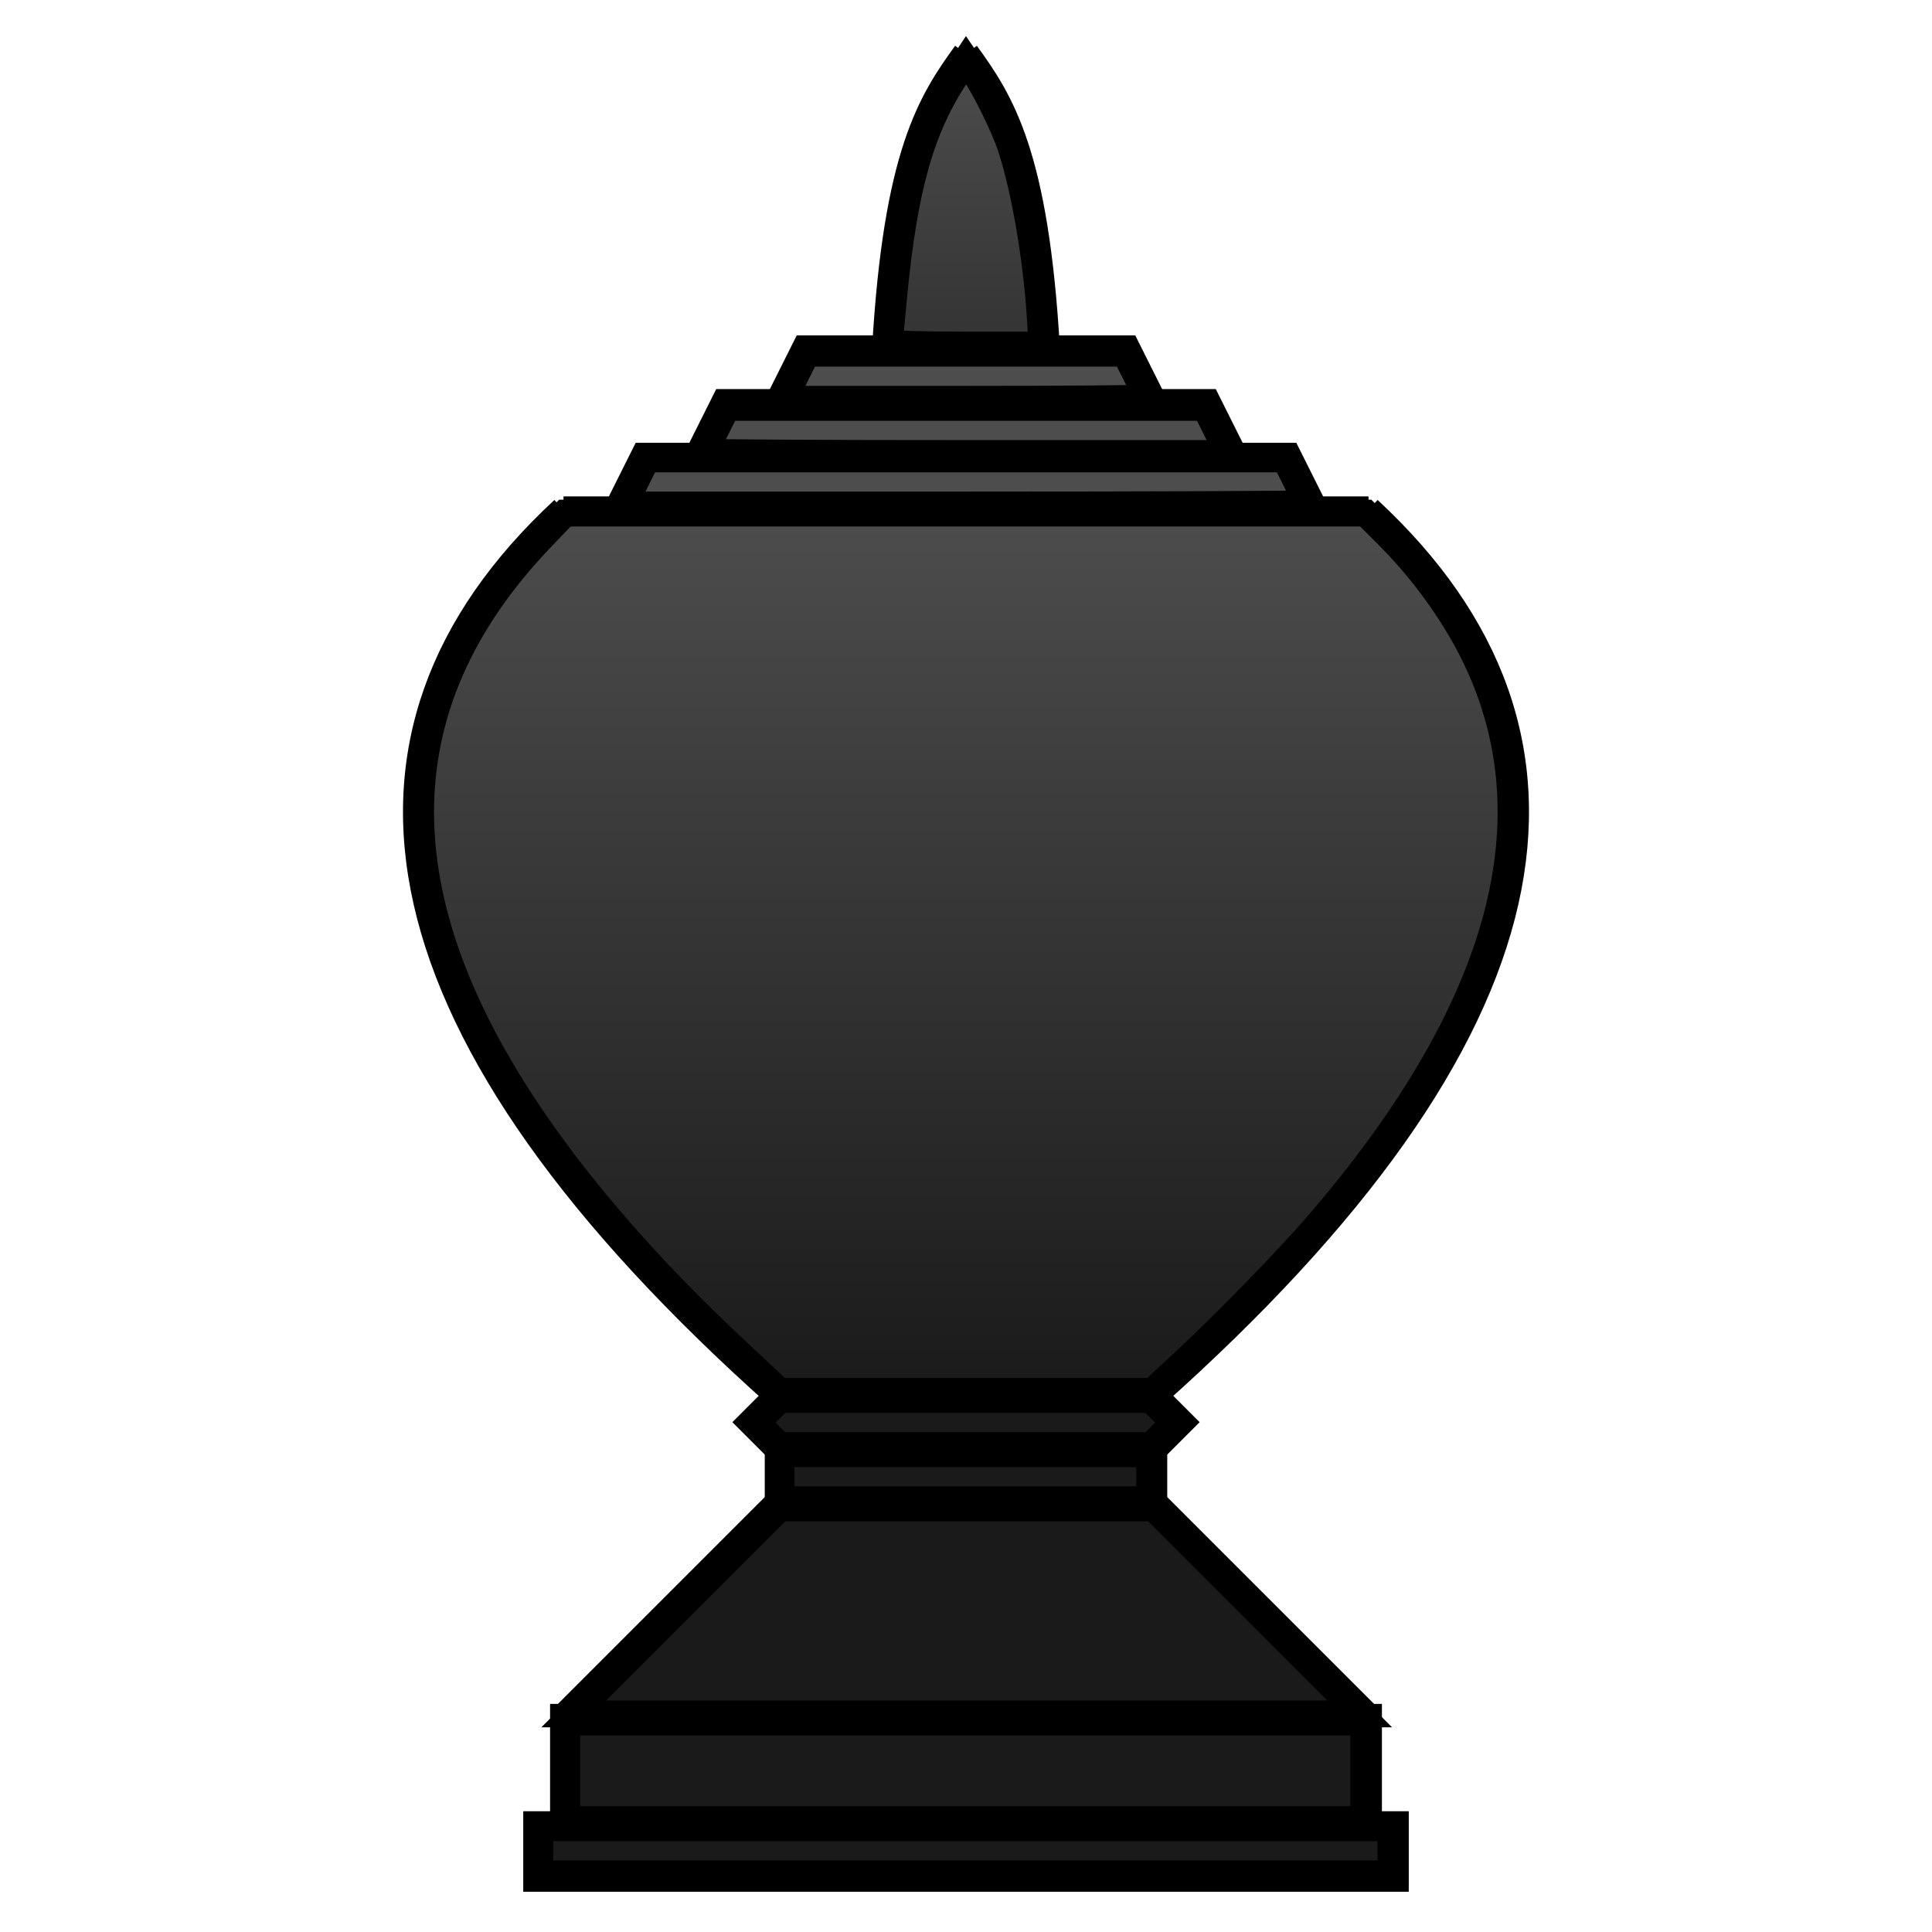
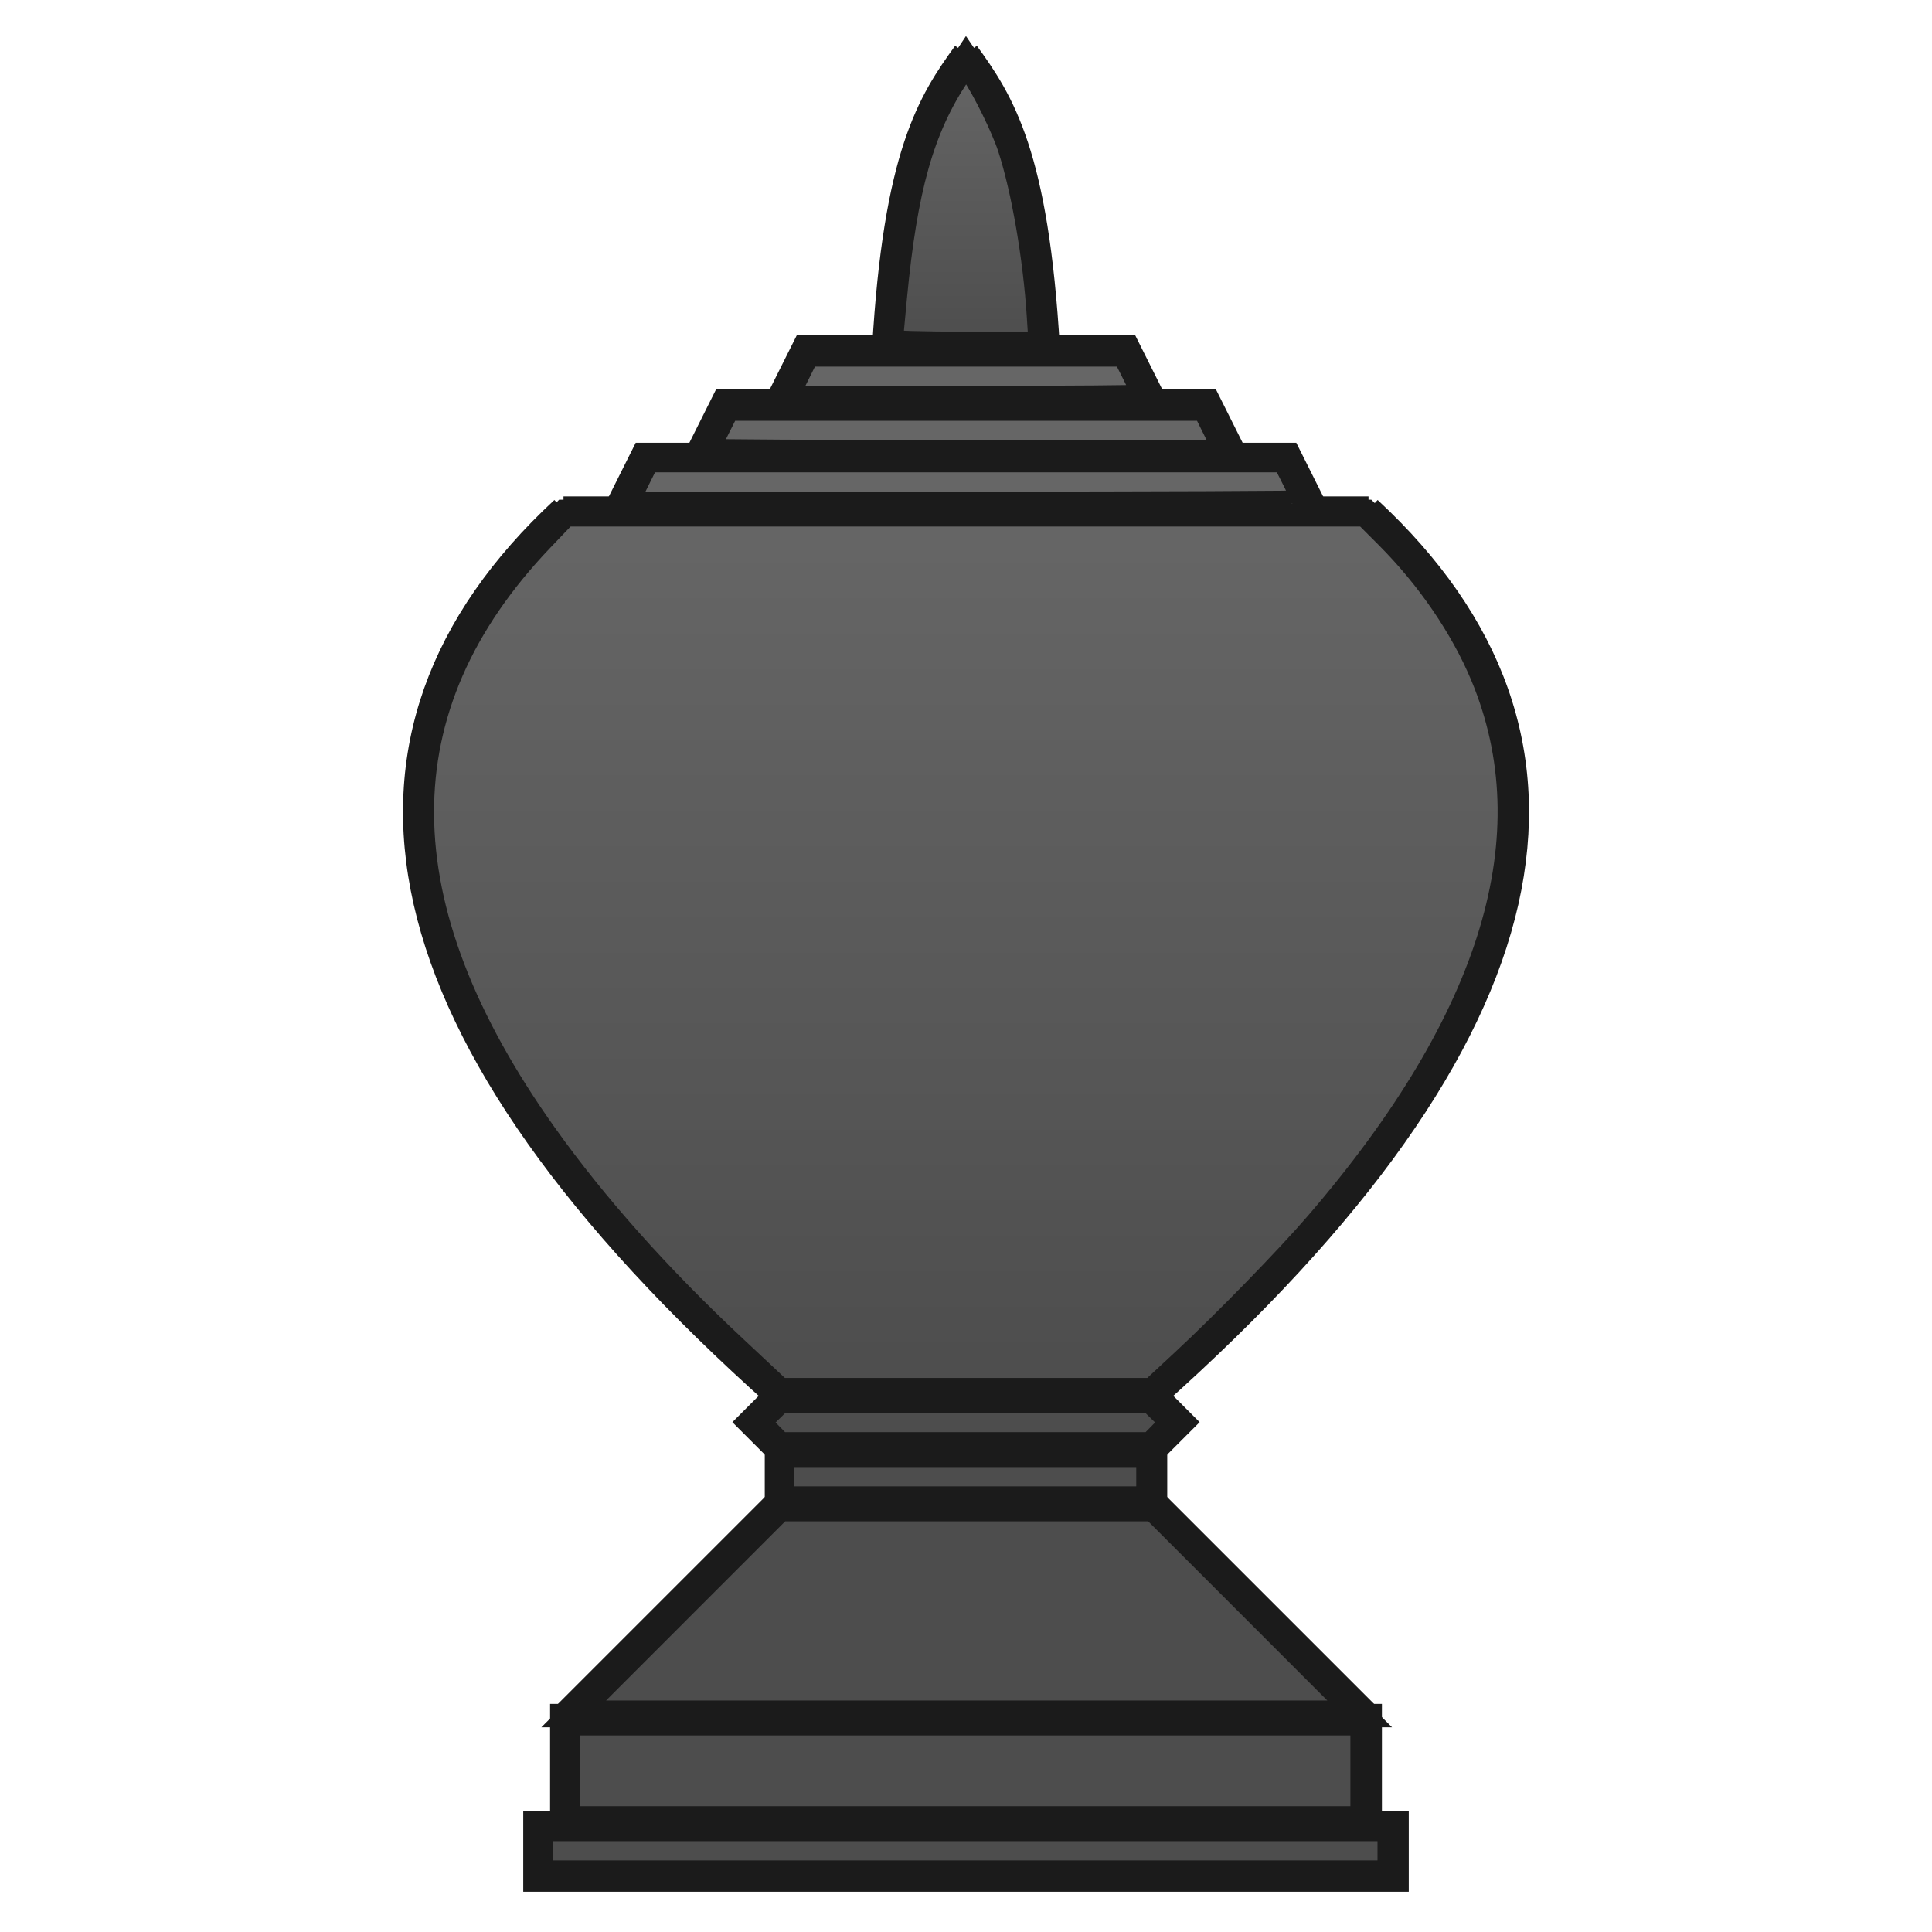
<svg xmlns="http://www.w3.org/2000/svg" xmlns:xlink="http://www.w3.org/1999/xlink" width="360" height="360" viewBox="0 0 95.25 95.25" version="1.1" id="svg8">
  <defs id="defs2">
-     <linearGradient id="linearGradient1884">
-       <stop style="stop-color:#4d4d4d;stop-opacity:1;" offset="0" id="stop1880" />
-       <stop style="stop-color:#333333;stop-opacity:1" offset="1" id="stop1882" />
+     <linearGradient id="linearGradient12669">
+       <stop id="stop12665" offset="0" style="stop-color:#666666;stop-opacity:1" />
+       <stop id="stop12667" offset="1" style="stop-color:#4d4d4d;stop-opacity:1" />
    </linearGradient>
-     <linearGradient id="linearGradient1866">
-       <stop style="stop-color:#4d4d4d;stop-opacity:1;" offset="0" id="stop1862" />
-       <stop style="stop-color:#1a1a1a;stop-opacity:1" offset="1" id="stop1864" />
-     </linearGradient>
-     <linearGradient xlink:href="#linearGradient1866" id="linearGradient1868" x1="180" y1="95" x2="180" y2="260" gradientUnits="userSpaceOnUse" />
-     <linearGradient xlink:href="#linearGradient1884" id="linearGradient1886" x1="180" y1="10" x2="180" y2="65" gradientUnits="userSpaceOnUse" />
+     <linearGradient xlink:href="#linearGradient12669" id="linearGradient1868" x1="180" y1="95" x2="180" y2="260" gradientUnits="userSpaceOnUse" />
+     <linearGradient xlink:href="#linearGradient12669" id="linearGradient1886" x1="180" y1="10" x2="180" y2="65" gradientUnits="userSpaceOnUse" />
  </defs>
  <g id="layer1" transform="translate(0,-201.75)">
-     <path style="fill:none;stroke:#000000;stroke-width:1.323;stroke-miterlimit:4;stroke-dasharray:none" d="m 47.625,270.542 h -9.26 l -1.323,1.323 1.323,1.323 h 9.26" id="path601" />
-     <path style="fill:none;stroke:#000000;stroke-width:1.323;stroke-miterlimit:4;stroke-dasharray:none" d="m 38.365,273.187 v 2.646 h 9.26" id="path603" />
-     <path style="fill:none;stroke:#000000;stroke-width:1.323;stroke-miterlimit:4;stroke-dasharray:none" d="M 47.625,294.354 H 26.458 l 0,-2.646 H 47.625" id="path1287" />
-     <path style="fill:none;stroke:#000000;stroke-width:1.323;stroke-miterlimit:4;stroke-dasharray:none" d="m 27.781,291.708 v -5.292 h 19.844" id="path1289" />
-     <path style="fill:none;stroke:#000000;stroke-width:1.323;stroke-miterlimit:4;stroke-dasharray:none" d="M 38.365,275.833 27.781,286.417" id="path1291" />
-     <path style="fill:none;stroke:#000000;stroke-width:1.323;stroke-miterlimit:4;stroke-dasharray:none" d="M 38.365,270.542 C 18.321,252.667 15.736,238.051 27.781,226.885" id="path1293" />
-     <path style="fill:none;stroke:#000000;stroke-width:1.323;stroke-miterlimit:4;stroke-dasharray:none" d="M 27.781,226.885 H 47.625" id="path1295" />
-     <path style="fill:none;stroke:#000000;stroke-width:1.323;stroke-miterlimit:4;stroke-dasharray:none" d="M 30.427,226.885 31.75,224.24 h 15.875" id="path1303" />
-     <path style="fill:none;stroke:#000000;stroke-width:1.323;stroke-miterlimit:4;stroke-dasharray:none" d="m 34.396,224.24 1.323,-2.646 h 11.906" id="path1305" />
-     <path style="fill:none;stroke:#000000;stroke-width:1.323;stroke-miterlimit:4;stroke-dasharray:none" d="m 38.365,221.594 1.323,-2.646 h 7.937" id="path1307" />
-     <path style="fill:none;stroke:#000000;stroke-width:1.323;stroke-miterlimit:4;stroke-dasharray:none" d="m 43.656,218.948 c 0.55,-9.574 2.242,-12.173 3.969,-14.552" id="path1309" />
-     <path style="fill:none;stroke:#000000;stroke-width:1.323;stroke-miterlimit:4;stroke-dasharray:none" d="m 47.625,270.542 h 9.26 l 1.323,1.323 -1.323,1.323 h -9.26" id="path601-2" />
-     <path style="fill:none;stroke:#000000;stroke-width:1.323;stroke-miterlimit:4;stroke-dasharray:none" d="m 56.885,273.187 v 2.646 h -9.26" id="path603-6" />
-     <path style="fill:none;stroke:#000000;stroke-width:1.323;stroke-miterlimit:4;stroke-dasharray:none" d="M 47.625,294.354 H 68.792 V 291.708 H 47.625" id="path1287-1" />
-     <path style="fill:none;stroke:#000000;stroke-width:1.323;stroke-miterlimit:4;stroke-dasharray:none" d="m 67.469,291.708 v -5.292 H 47.625" id="path1289-8" />
-     <path style="fill:none;stroke:#000000;stroke-width:1.323;stroke-miterlimit:4;stroke-dasharray:none" d="M 56.885,275.833 67.469,286.417" id="path1291-7" />
-     <path style="fill:none;stroke:#000000;stroke-width:1.323;stroke-miterlimit:4;stroke-dasharray:none" d="M 56.885,270.542 C 76.929,252.667 79.514,238.051 67.469,226.885" id="path1293-9" />
-     <path style="fill:none;stroke:#000000;stroke-width:1.323;stroke-miterlimit:4;stroke-dasharray:none" d="M 67.469,226.885 H 47.625" id="path1295-2" />
-     <path style="fill:none;stroke:#000000;stroke-width:1.323;stroke-miterlimit:4;stroke-dasharray:none" d="M 64.823,226.885 63.5,224.24 H 47.625" id="path1303-0" />
-     <path style="fill:none;stroke:#000000;stroke-width:1.323;stroke-miterlimit:4;stroke-dasharray:none" d="M 60.854,224.24 59.531,221.594 H 47.625" id="path1305-2" />
-     <path style="fill:none;stroke:#000000;stroke-width:1.323;stroke-miterlimit:4;stroke-dasharray:none" d="M 56.885,221.594 55.562,218.948 h -7.937" id="path1307-3" />
-     <path style="fill:none;stroke:#000000;stroke-width:1.323;stroke-miterlimit:4;stroke-dasharray:none" d="M 51.594,218.948 C 51.043,209.374 49.352,206.775 47.625,204.396" id="path1309-7" />
-     <path style="fill:url(#linearGradient1868);stroke:#000000;stroke-width:5;fill-opacity:1;stroke-miterlimit:4;stroke-dasharray:none" d="M 136.684,251.232 C 122.562,238.014 110.646,224.637 101.337,211.548 70.915,168.777 70.725,131.739 100.767,100.301 l 4.479,-4.687 h 74.623 74.623 l 4.162,4.167 c 7.659,7.668 14.014,16.958 17.8,26.02 12.451,29.8 2.113,64.098 -30.863,102.393 -5.552,6.448 -17.305,18.514 -24.91,25.573 l -5.915,5.492 h -34.753 -34.753 z" id="path1834" transform="matrix(0.2645833,0,0,0.2645833,0,201.75)" />
-     <path style="fill:#4d4d4d;stroke:#000000;stroke-width:5;stroke-miterlimit:4;stroke-dasharray:none" d="m 118.375,89.806 2.129,-4.293 h 59.481 59.481 l 2.026,4.029 c 1.114,2.216 2.026,4.148 2.026,4.293 0,0.145 -28.636,0.264 -63.636,0.264 h -63.636 z" id="path1836" transform="matrix(0.2645833,0,0,0.2645833,0,201.75)" />
-     <path style="fill:#4d4d4d;stroke:#000000;stroke-width:5;stroke-miterlimit:4;stroke-dasharray:none" d="m 131.39,84.239 c 0,-0.145 0.912,-2.077 2.026,-4.293 l 2.026,-4.029 h 44.581 44.581 l 2.129,4.293 2.129,4.293 h -48.736 c -26.805,0 -48.736,-0.119 -48.736,-0.264 z" id="path1838" transform="matrix(0.2645833,0,0,0.2645833,0,201.75)" />
-     <path style="fill:#4d4d4d;stroke:#000000;stroke-width:5;stroke-miterlimit:4;stroke-dasharray:none" d="m 148.174,70.108 2.129,-4.293 h 29.681 29.681 l 2.026,4.029 c 1.114,2.216 2.026,4.148 2.026,4.293 0,0.145 -15.226,0.264 -33.836,0.264 h -33.836 z" id="path1840" transform="matrix(0.2645833,0,0,0.2645833,0,201.75)" />
-     <path style="fill:url(#linearGradient1886);stroke:#000000;stroke-width:5;fill-opacity:1;stroke-miterlimit:4;stroke-dasharray:none" d="m 165.736,63.875 c 0,-0.233 0.345,-4.04 0.767,-8.46 1.951,-20.434 5.077,-31.499 11.732,-41.525 l 1.781,-2.684 1.475,2.177 c 2.21,3.262 5.681,10.336 6.891,14.046 2.543,7.796 4.74,20.498 5.44,31.441 l 0.347,5.43 h -14.217 c -7.819,0 -14.217,-0.191 -14.217,-0.424 z" id="path1842" transform="matrix(0.2645833,0,0,0.2645833,0,201.75)" />
-     <path style="fill:#1a1a1a;stroke:#000000;stroke-width:5;stroke-miterlimit:4;stroke-dasharray:none" d="m 143.111,267.194 -2.126,-2.167 2.167,-2.126 2.167,-2.126 h 34.559 34.559 l 2.167,2.126 2.167,2.126 -2.126,2.167 -2.126,2.167 h -34.64 -34.64 z" id="path1870" transform="matrix(0.2645833,0,0,0.2645833,0,201.75)" />
-     <path style="fill:#1a1a1a;stroke:#000000;stroke-width:5;stroke-miterlimit:4;stroke-dasharray:none" d="m 145.533,275.169 v -4.293 h 34.345 34.345 v 4.293 4.293 h -34.345 -34.345 z" id="path1872" transform="matrix(0.2645833,0,0,0.2645833,0,201.75)" />
-     <path style="fill:#1a1a1a;stroke:#000000;stroke-width:5;stroke-miterlimit:4;stroke-dasharray:none" d="m 126.087,300.17 19.188,-19.193 h 34.855 34.855 l 19.188,19.193 19.188,19.193 h -73.231 -73.231 z" id="path1874" transform="matrix(0.2645833,0,0,0.2645833,0,201.75)" />
-     <path style="fill:#1a1a1a;stroke:#000000;stroke-width:5;stroke-miterlimit:4;stroke-dasharray:none" d="m 105.632,329.97 v -9.091 h 74.246 74.246 v 9.091 9.091 h -74.246 -74.246 z" id="path1876" transform="matrix(0.2645833,0,0,0.2645833,0,201.75)" />
-     <path style="fill:#1a1a1a;stroke:#000000;stroke-width:5;stroke-miterlimit:4;stroke-dasharray:none" d="m 100.581,344.869 v -4.293 h 79.297 79.297 v 4.293 4.293 h -79.297 -79.297 z" id="path1878" transform="matrix(0.2645833,0,0,0.2645833,0,201.75)" />
+     <path style="fill:none;stroke:#1b1b1b;stroke-width:1.323;stroke-miterlimit:4;stroke-dasharray:none;stroke-opacity:1" d="m 47.625,270.542 h -9.26 l -1.323,1.323 1.323,1.323 h 9.26" id="path601" />
+     <path style="fill:none;stroke:#1b1b1b;stroke-width:1.323;stroke-miterlimit:4;stroke-dasharray:none;stroke-opacity:1" d="m 38.365,273.187 v 2.646 h 9.26" id="path603" />
+     <path style="fill:none;stroke:#1b1b1b;stroke-width:1.323;stroke-miterlimit:4;stroke-dasharray:none;stroke-opacity:1" d="M 47.625,294.354 H 26.458 l 0,-2.646 H 47.625" id="path1287" />
+     <path style="fill:none;stroke:#1b1b1b;stroke-width:1.323;stroke-miterlimit:4;stroke-dasharray:none;stroke-opacity:1" d="m 27.781,291.708 v -5.292 h 19.844" id="path1289" />
+     <path style="fill:none;stroke:#1b1b1b;stroke-width:1.323;stroke-miterlimit:4;stroke-dasharray:none;stroke-opacity:1" d="M 38.365,275.833 27.781,286.417" id="path1291" />
+     <path style="fill:none;stroke:#1b1b1b;stroke-width:1.323;stroke-miterlimit:4;stroke-dasharray:none;stroke-opacity:1" d="M 38.365,270.542 C 18.321,252.667 15.736,238.051 27.781,226.885" id="path1293" />
+     <path style="fill:none;stroke:#1b1b1b;stroke-width:1.323;stroke-miterlimit:4;stroke-dasharray:none;stroke-opacity:1" d="M 27.781,226.885 H 47.625" id="path1295" />
+     <path style="fill:none;stroke:#1b1b1b;stroke-width:1.323;stroke-miterlimit:4;stroke-dasharray:none;stroke-opacity:1" d="M 30.427,226.885 31.75,224.24 h 15.875" id="path1303" />
+     <path style="fill:none;stroke:#1b1b1b;stroke-width:1.323;stroke-miterlimit:4;stroke-dasharray:none;stroke-opacity:1" d="m 34.396,224.24 1.323,-2.646 h 11.906" id="path1305" />
+     <path style="fill:none;stroke:#1b1b1b;stroke-width:1.323;stroke-miterlimit:4;stroke-dasharray:none;stroke-opacity:1" d="m 38.365,221.594 1.323,-2.646 h 7.937" id="path1307" />
+     <path style="fill:none;stroke:#1b1b1b;stroke-width:1.323;stroke-miterlimit:4;stroke-dasharray:none;stroke-opacity:1" d="m 43.656,218.948 c 0.55,-9.574 2.242,-12.173 3.969,-14.552" id="path1309" />
+     <path style="fill:none;stroke:#1b1b1b;stroke-width:1.323;stroke-miterlimit:4;stroke-dasharray:none;stroke-opacity:1" d="m 47.625,270.542 h 9.26 l 1.323,1.323 -1.323,1.323 h -9.26" id="path601-2" />
+     <path style="fill:none;stroke:#1b1b1b;stroke-width:1.323;stroke-miterlimit:4;stroke-dasharray:none;stroke-opacity:1" d="m 56.885,273.187 v 2.646 h -9.26" id="path603-6" />
+     <path style="fill:none;stroke:#1b1b1b;stroke-width:1.323;stroke-miterlimit:4;stroke-dasharray:none;stroke-opacity:1" d="M 47.625,294.354 H 68.792 V 291.708 H 47.625" id="path1287-1" />
+     <path style="fill:none;stroke:#1b1b1b;stroke-width:1.323;stroke-miterlimit:4;stroke-dasharray:none;stroke-opacity:1" d="m 67.469,291.708 v -5.292 H 47.625" id="path1289-8" />
+     <path style="fill:none;stroke:#1b1b1b;stroke-width:1.323;stroke-miterlimit:4;stroke-dasharray:none;stroke-opacity:1" d="M 56.885,275.833 67.469,286.417" id="path1291-7" />
+     <path style="fill:none;stroke:#1b1b1b;stroke-width:1.323;stroke-miterlimit:4;stroke-dasharray:none;stroke-opacity:1" d="M 56.885,270.542 C 76.929,252.667 79.514,238.051 67.469,226.885" id="path1293-9" />
+     <path style="fill:none;stroke:#1b1b1b;stroke-width:1.323;stroke-miterlimit:4;stroke-dasharray:none;stroke-opacity:1" d="M 67.469,226.885 H 47.625" id="path1295-2" />
+     <path style="fill:none;stroke:#1b1b1b;stroke-width:1.323;stroke-miterlimit:4;stroke-dasharray:none;stroke-opacity:1" d="M 64.823,226.885 63.5,224.24 H 47.625" id="path1303-0" />
+     <path style="fill:none;stroke:#1b1b1b;stroke-width:1.323;stroke-miterlimit:4;stroke-dasharray:none;stroke-opacity:1" d="M 60.854,224.24 59.531,221.594 H 47.625" id="path1305-2" />
+     <path style="fill:none;stroke:#1b1b1b;stroke-width:1.323;stroke-miterlimit:4;stroke-dasharray:none;stroke-opacity:1" d="M 56.885,221.594 55.562,218.948 h -7.937" id="path1307-3" />
+     <path style="fill:none;stroke:#1b1b1b;stroke-width:1.323;stroke-miterlimit:4;stroke-dasharray:none;stroke-opacity:1" d="M 51.594,218.948 C 51.043,209.374 49.352,206.775 47.625,204.396" id="path1309-7" />
+     <path style="fill:url(#linearGradient1868);stroke:#1b1b1b;stroke-width:5;fill-opacity:1;stroke-miterlimit:4;stroke-dasharray:none;stroke-opacity:1" d="M 136.684,251.232 C 122.562,238.014 110.646,224.637 101.337,211.548 70.915,168.777 70.725,131.739 100.767,100.301 l 4.479,-4.687 h 74.623 74.623 l 4.162,4.167 c 7.659,7.668 14.014,16.958 17.8,26.02 12.451,29.8 2.113,64.098 -30.863,102.393 -5.552,6.448 -17.305,18.514 -24.91,25.573 l -5.915,5.492 h -34.753 -34.753 z" id="path1834" transform="matrix(0.2645833,0,0,0.2645833,0,201.75)" />
+     <path style="fill:#666666;stroke:#1b1b1b;stroke-width:5;stroke-miterlimit:4;stroke-dasharray:none;stroke-opacity:1" d="m 118.375,89.806 2.129,-4.293 h 59.481 59.481 l 2.026,4.029 c 1.114,2.216 2.026,4.148 2.026,4.293 0,0.145 -28.636,0.264 -63.636,0.264 h -63.636 z" id="path1836" transform="matrix(0.2645833,0,0,0.2645833,0,201.75)" />
+     <path style="fill:#666666;stroke:#1b1b1b;stroke-width:5;stroke-miterlimit:4;stroke-dasharray:none;stroke-opacity:1" d="m 131.39,84.239 c 0,-0.145 0.912,-2.077 2.026,-4.293 l 2.026,-4.029 h 44.581 44.581 l 2.129,4.293 2.129,4.293 h -48.736 c -26.805,0 -48.736,-0.119 -48.736,-0.264 z" id="path1838" transform="matrix(0.2645833,0,0,0.2645833,0,201.75)" />
+     <path style="fill:#666666;stroke:#1b1b1b;stroke-width:5;stroke-miterlimit:4;stroke-dasharray:none;stroke-opacity:1" d="m 148.174,70.108 2.129,-4.293 h 29.681 29.681 l 2.026,4.029 c 1.114,2.216 2.026,4.148 2.026,4.293 0,0.145 -15.226,0.264 -33.836,0.264 h -33.836 z" id="path1840" transform="matrix(0.2645833,0,0,0.2645833,0,201.75)" />
+     <path style="fill:url(#linearGradient1886);stroke:#1b1b1b;stroke-width:5;fill-opacity:1;stroke-miterlimit:4;stroke-dasharray:none;stroke-opacity:1" d="m 165.736,63.875 c 0,-0.233 0.345,-4.04 0.767,-8.46 1.951,-20.434 5.077,-31.499 11.732,-41.525 l 1.781,-2.684 1.475,2.177 c 2.21,3.262 5.681,10.336 6.891,14.046 2.543,7.796 4.74,20.498 5.44,31.441 l 0.347,5.43 h -14.217 c -7.819,0 -14.217,-0.191 -14.217,-0.424 z" id="path1842" transform="matrix(0.2645833,0,0,0.2645833,0,201.75)" />
+     <path style="fill:#4d4d4d;stroke:#1b1b1b;stroke-width:5;stroke-miterlimit:4;stroke-dasharray:none;stroke-opacity:1" d="m 143.111,267.194 -2.126,-2.167 2.167,-2.126 2.167,-2.126 h 34.559 34.559 l 2.167,2.126 2.167,2.126 -2.126,2.167 -2.126,2.167 h -34.64 -34.64 z" id="path1870" transform="matrix(0.2645833,0,0,0.2645833,0,201.75)" />
+     <path style="fill:#4d4d4d;stroke:#1b1b1b;stroke-width:5;stroke-miterlimit:4;stroke-dasharray:none;stroke-opacity:1" d="m 145.533,275.169 v -4.293 h 34.345 34.345 v 4.293 4.293 h -34.345 -34.345 z" id="path1872" transform="matrix(0.2645833,0,0,0.2645833,0,201.75)" />
+     <path style="fill:#4d4d4d;stroke:#1b1b1b;stroke-width:5;stroke-miterlimit:4;stroke-dasharray:none;stroke-opacity:1" d="m 126.087,300.17 19.188,-19.193 h 34.855 34.855 l 19.188,19.193 19.188,19.193 h -73.231 -73.231 z" id="path1874" transform="matrix(0.2645833,0,0,0.2645833,0,201.75)" />
+     <path style="fill:#4d4d4d;stroke:#1b1b1b;stroke-width:5;stroke-miterlimit:4;stroke-dasharray:none;stroke-opacity:1" d="m 105.632,329.97 v -9.091 h 74.246 74.246 v 9.091 9.091 h -74.246 -74.246 z" id="path1876" transform="matrix(0.2645833,0,0,0.2645833,0,201.75)" />
+     <path style="fill:#4d4d4d;stroke:#1b1b1b;stroke-width:5;stroke-miterlimit:4;stroke-dasharray:none;stroke-opacity:1" d="m 100.581,344.869 v -4.293 h 79.297 79.297 v 4.293 4.293 h -79.297 -79.297 z" id="path1878" transform="matrix(0.2645833,0,0,0.2645833,0,201.75)" />
  </g>
</svg>
